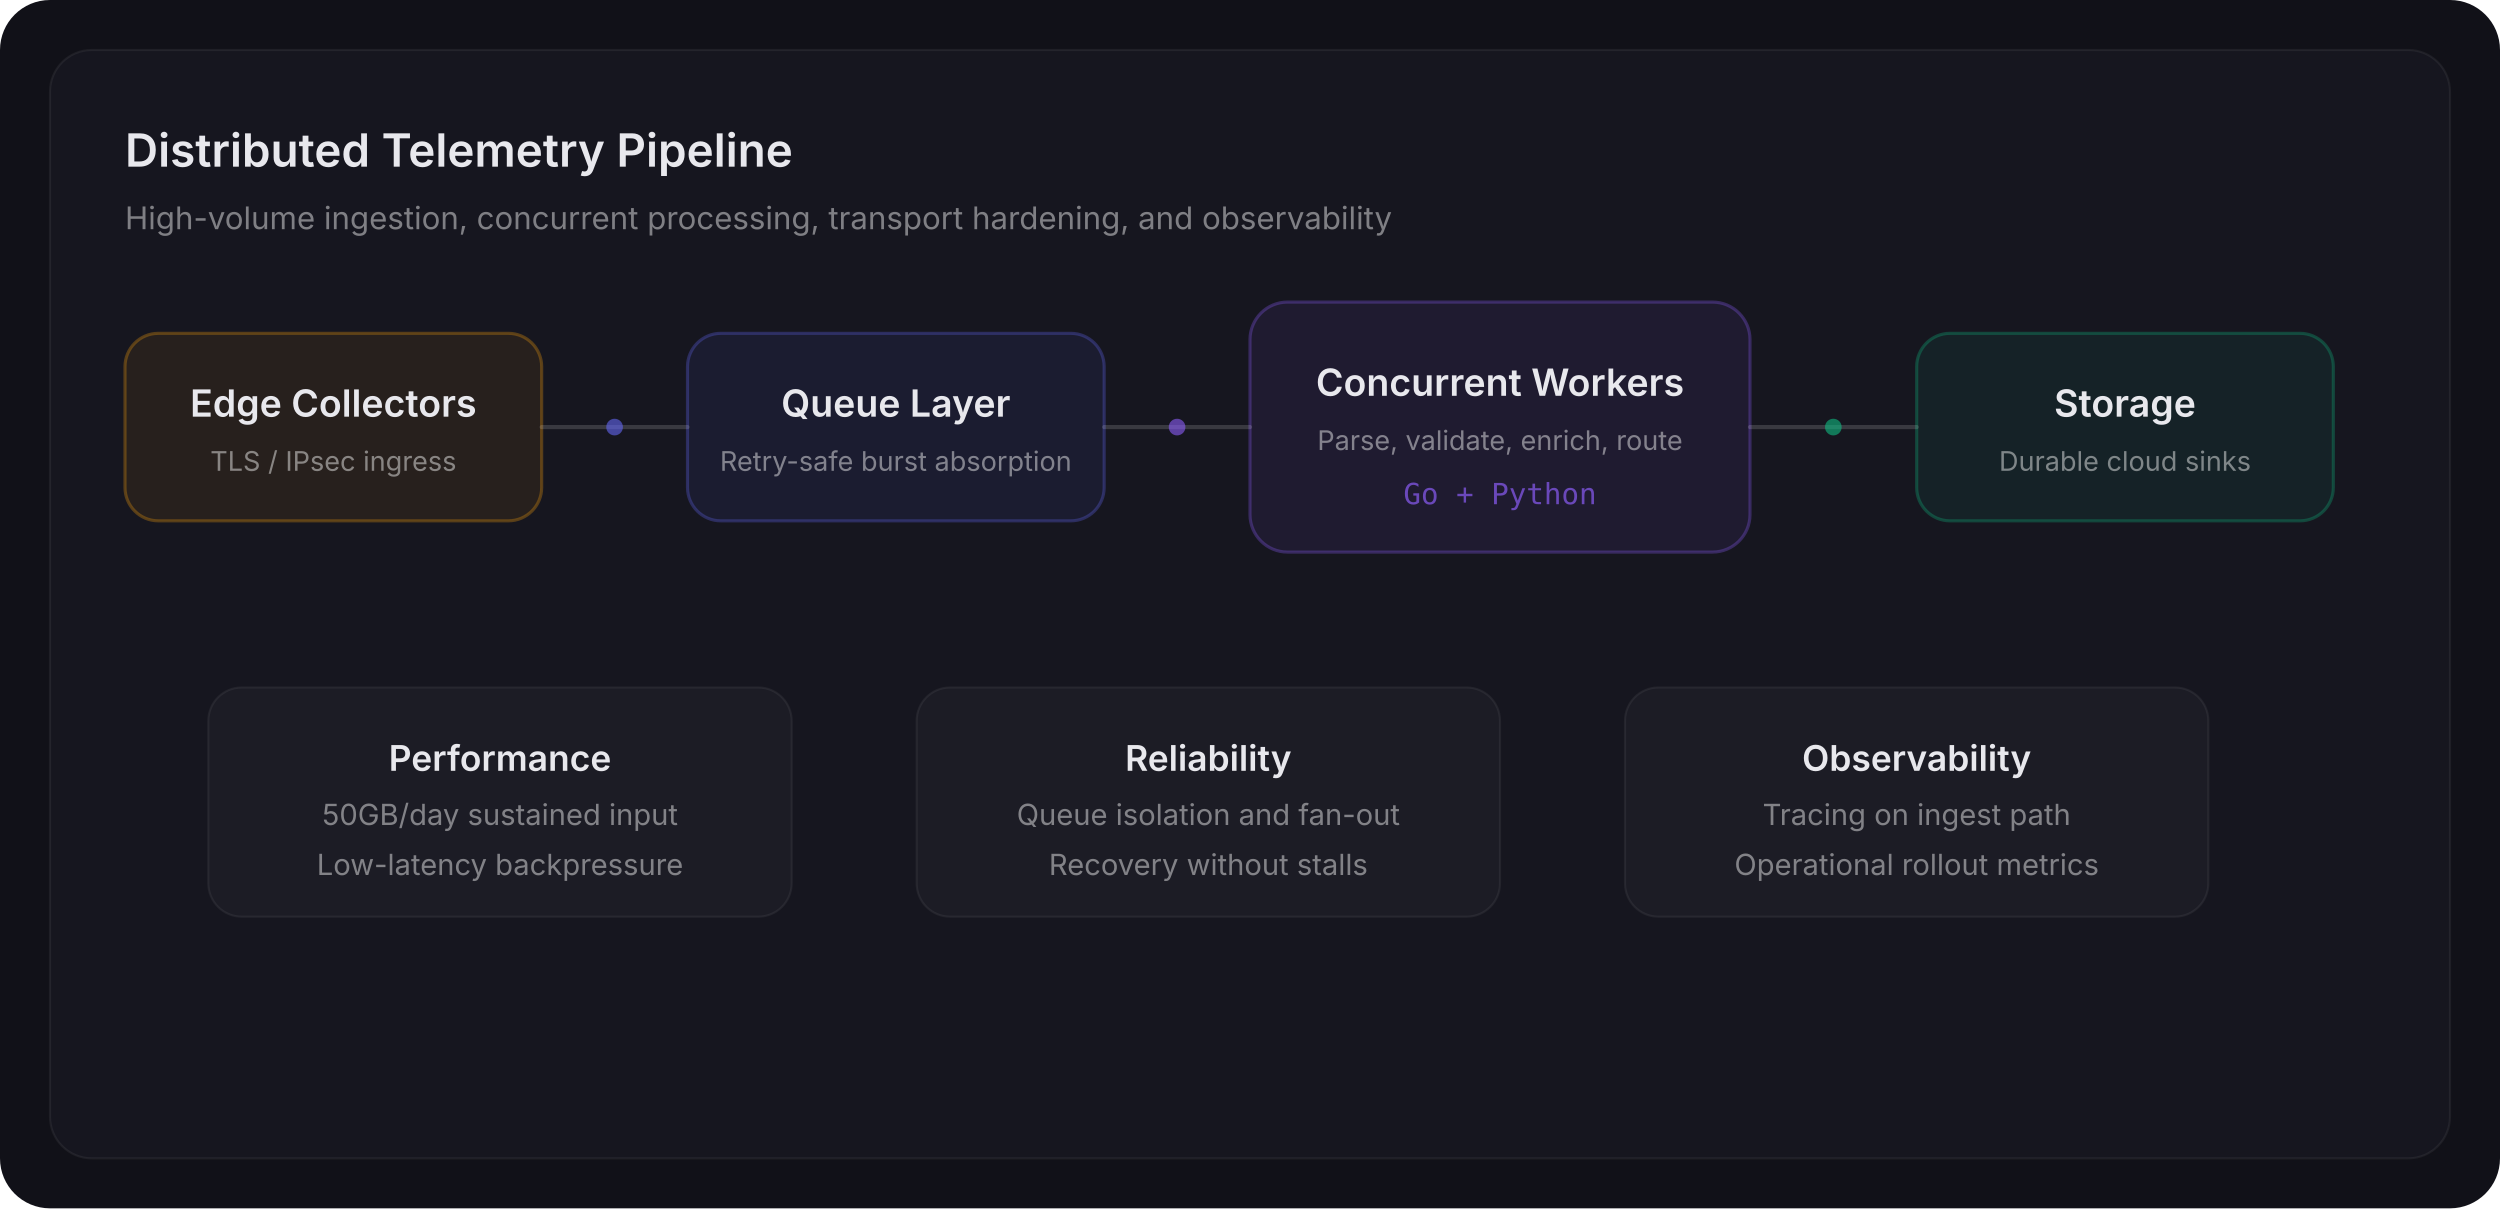
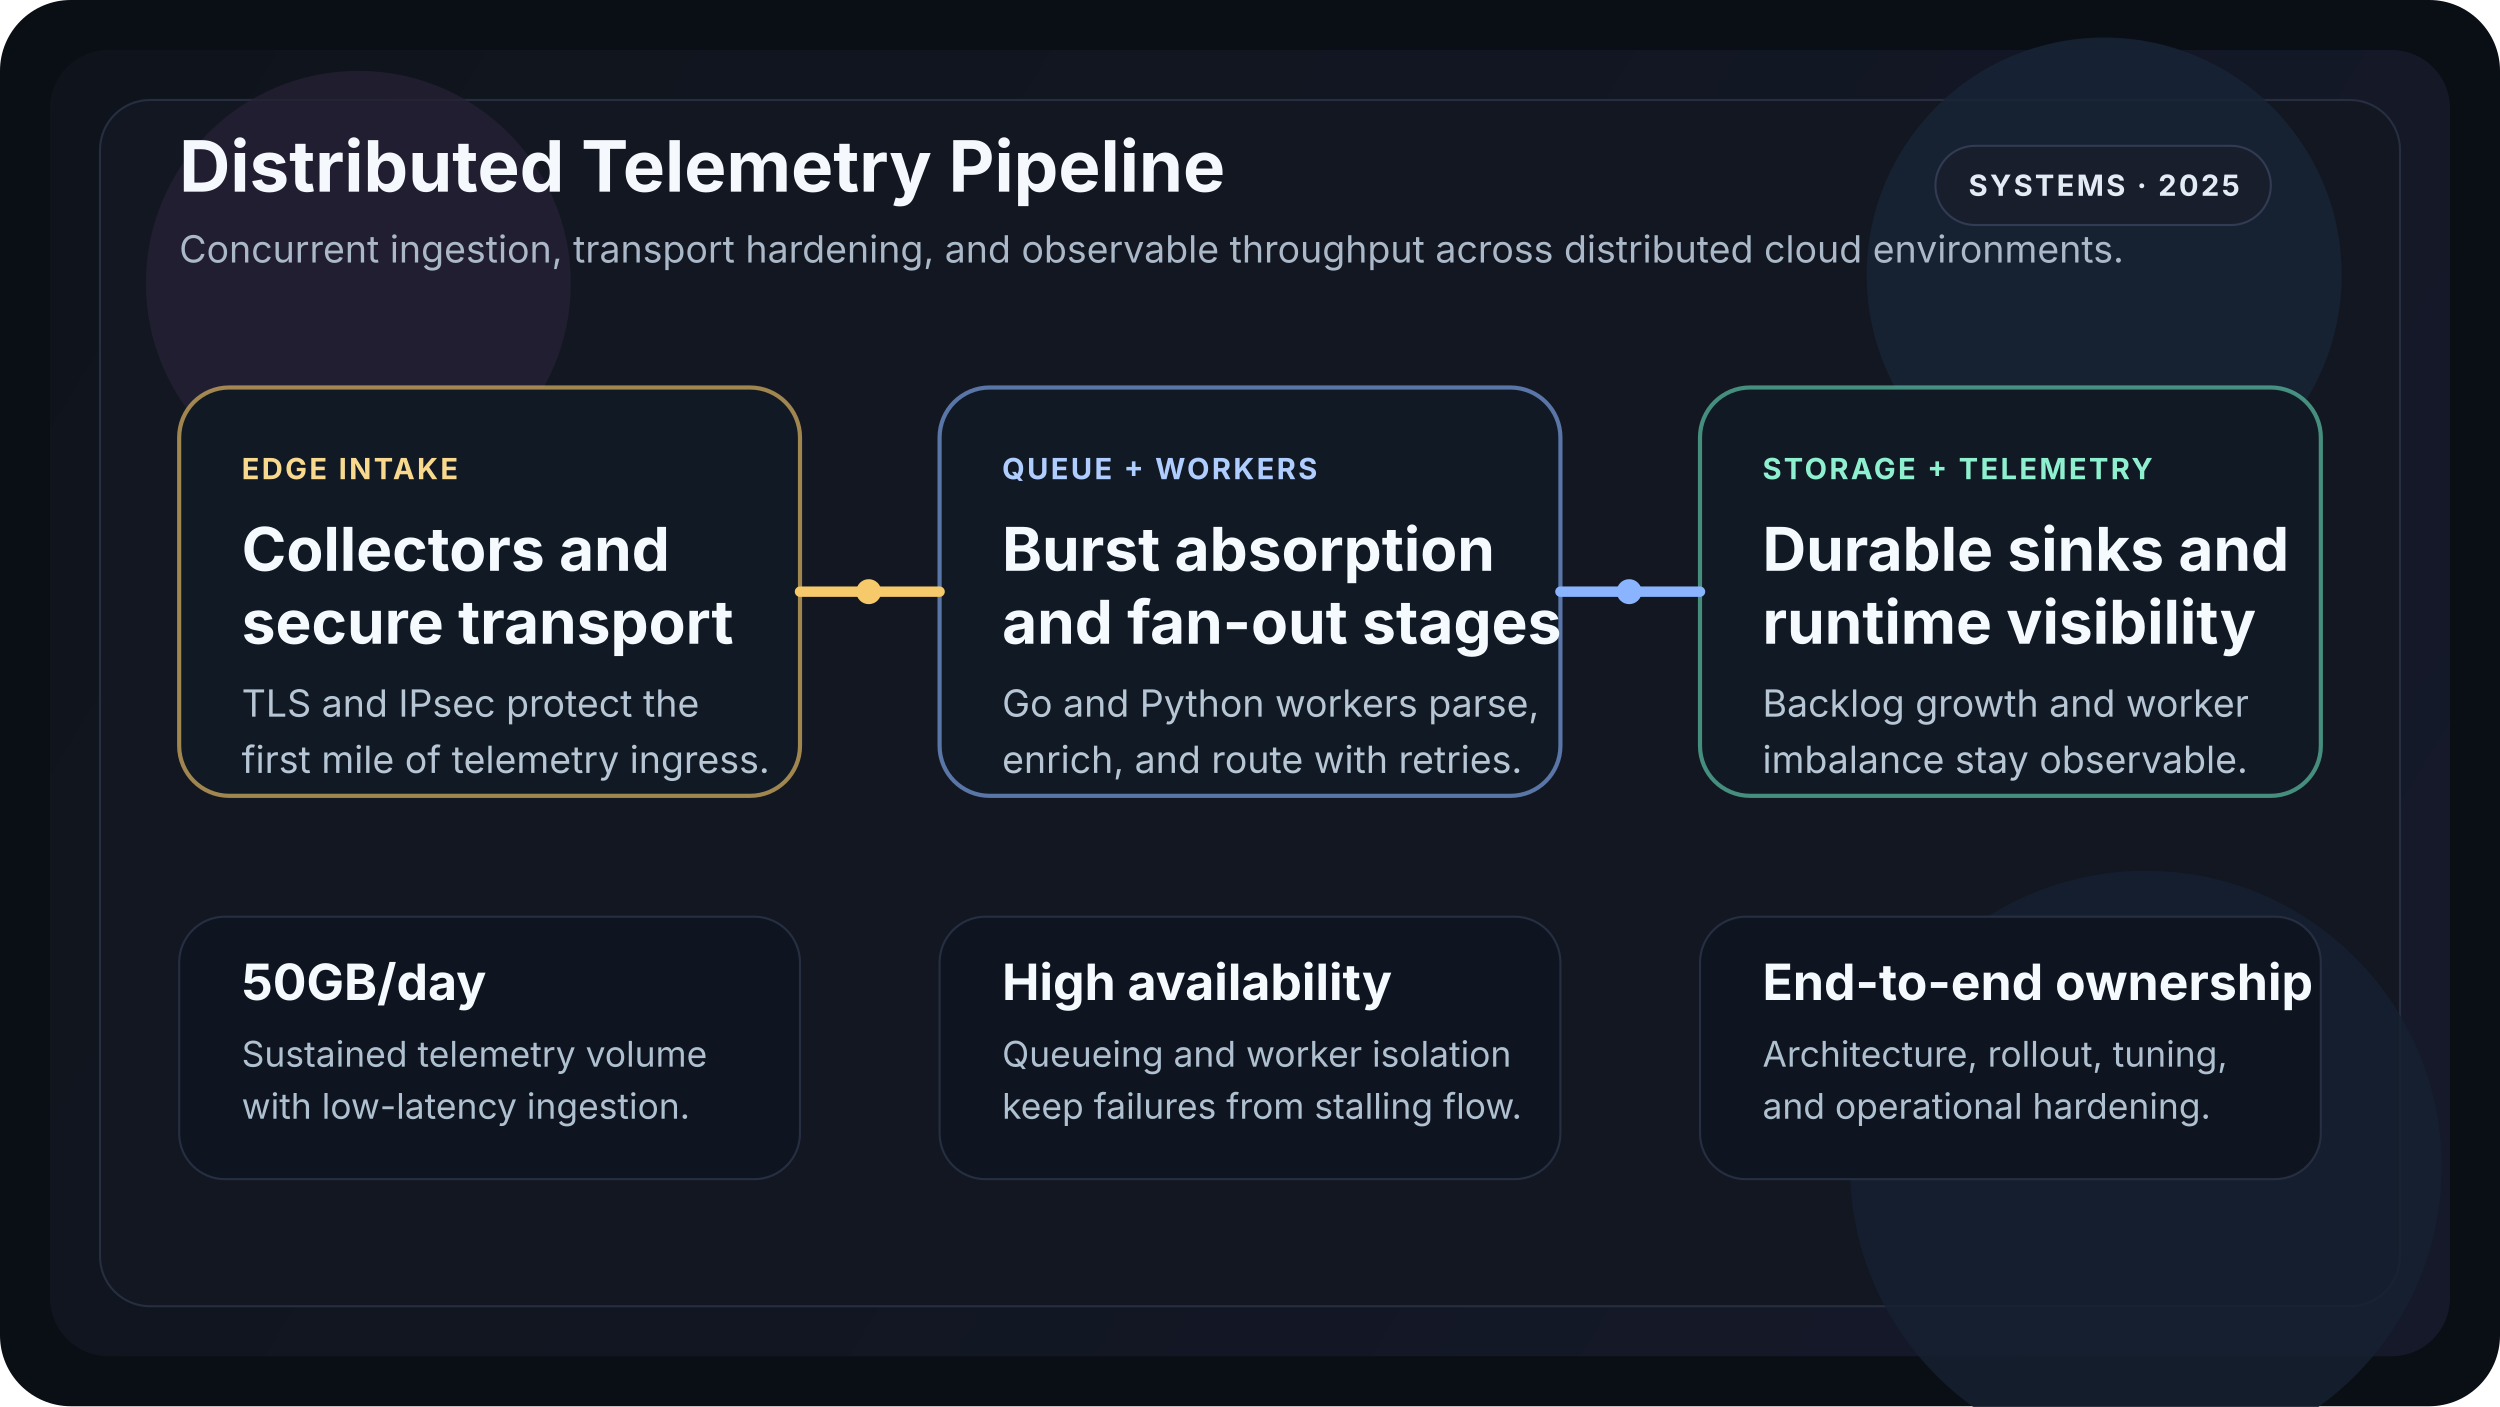
- <svg xmlns="http://www.w3.org/2000/svg" viewBox="0 0 1200 580" fill="none">
-   <rect width="1200" height="580" rx="24" fill="#111118" />
-   <rect x="24" y="24" width="1152" height="532" rx="20" fill="#16161f" stroke="rgba(255,255,255,0.06)" />
-   <text x="60" y="80" fill="#e8e8ed" font-family="Inter, system-ui, sans-serif" font-size="22" font-weight="600">Distributed Telemetry Pipeline</text>
-   <text x="60" y="110" fill="rgba(255,255,255,0.45)" font-family="Inter, system-ui, sans-serif" font-size="15">High-volume ingestion, concurrent processing, transport hardening, and observability</text>
-   <rect x="60" y="160" width="200" height="90" rx="16" fill="rgba(245,158,11,0.08)" stroke="rgba(245,158,11,0.3)" stroke-width="1.5" />
-   <text x="160" y="200" text-anchor="middle" fill="#e8e8ed" font-family="Inter, system-ui, sans-serif" font-size="18" font-weight="600">Edge Collectors</text>
-   <text x="160" y="226" text-anchor="middle" fill="rgba(255,255,255,0.45)" font-family="Inter, system-ui, sans-serif" font-size="13">TLS / IPsec ingress</text>
-   <rect x="330" y="160" width="200" height="90" rx="16" fill="rgba(99,102,241,0.08)" stroke="rgba(99,102,241,0.3)" stroke-width="1.5" />
-   <text x="430" y="200" text-anchor="middle" fill="#e8e8ed" font-family="Inter, system-ui, sans-serif" font-size="18" font-weight="600">Queue Layer</text>
-   <text x="430" y="226" text-anchor="middle" fill="rgba(255,255,255,0.45)" font-family="Inter, system-ui, sans-serif" font-size="13">Retry-safe burst absorption</text>
-   <rect x="600" y="145" width="240" height="120" rx="18" fill="rgba(139,92,246,0.08)" stroke="rgba(139,92,246,0.3)" stroke-width="1.5" />
-   <text x="720" y="190" text-anchor="middle" fill="#e8e8ed" font-family="Inter, system-ui, sans-serif" font-size="18" font-weight="600">Concurrent Workers</text>
-   <text x="720" y="216" text-anchor="middle" fill="rgba(255,255,255,0.45)" font-family="Inter, system-ui, sans-serif" font-size="13">Parse, validate, enrich, route</text>
-   <text x="720" y="242" text-anchor="middle" fill="rgba(139,92,246,0.7)" font-family="SF Mono, monospace" font-size="14">Go + Python</text>
-   <rect x="920" y="160" width="200" height="90" rx="16" fill="rgba(16,185,129,0.08)" stroke="rgba(16,185,129,0.3)" stroke-width="1.5" />
-   <text x="1020" y="200" text-anchor="middle" fill="#e8e8ed" font-family="Inter, system-ui, sans-serif" font-size="18" font-weight="600">Storage</text>
-   <text x="1020" y="226" text-anchor="middle" fill="rgba(255,255,255,0.45)" font-family="Inter, system-ui, sans-serif" font-size="13">Durable cloud sinks</text>
-   <path d="M260 205H330" stroke="rgba(255,255,255,0.15)" stroke-width="2" stroke-linecap="round" />
-   <path d="M530 205H600" stroke="rgba(255,255,255,0.15)" stroke-width="2" stroke-linecap="round" />
-   <path d="M840 205H920" stroke="rgba(255,255,255,0.15)" stroke-width="2" stroke-linecap="round" />
-   <circle cx="295" cy="205" r="4" fill="rgba(99,102,241,0.6)" />
-   <circle cx="565" cy="205" r="4" fill="rgba(139,92,246,0.6)" />
-   <circle cx="880" cy="205" r="4" fill="rgba(16,185,129,0.6)" />
-   <rect x="100" y="330" width="280" height="110" rx="16" fill="rgba(255,255,255,0.03)" stroke="rgba(255,255,255,0.06)" />
-   <text x="240" y="370" text-anchor="middle" fill="#e8e8ed" font-family="Inter, system-ui, sans-serif" font-size="17" font-weight="600">Performance</text>
-   <text x="240" y="396" text-anchor="middle" fill="rgba(255,255,255,0.45)" font-family="Inter, system-ui, sans-serif" font-size="14">50GB/day sustained input</text>
-   <text x="240" y="420" text-anchor="middle" fill="rgba(255,255,255,0.45)" font-family="Inter, system-ui, sans-serif" font-size="14">Low-latency backpressure</text>
-   <rect x="440" y="330" width="280" height="110" rx="16" fill="rgba(255,255,255,0.03)" stroke="rgba(255,255,255,0.06)" />
-   <text x="580" y="370" text-anchor="middle" fill="#e8e8ed" font-family="Inter, system-ui, sans-serif" font-size="17" font-weight="600">Reliability</text>
-   <text x="580" y="396" text-anchor="middle" fill="rgba(255,255,255,0.45)" font-family="Inter, system-ui, sans-serif" font-size="14">Queue isolation and fan-out</text>
-   <text x="580" y="420" text-anchor="middle" fill="rgba(255,255,255,0.45)" font-family="Inter, system-ui, sans-serif" font-size="14">Recovery without stalls</text>
-   <rect x="780" y="330" width="280" height="110" rx="16" fill="rgba(255,255,255,0.03)" stroke="rgba(255,255,255,0.06)" />
-   <text x="920" y="370" text-anchor="middle" fill="#e8e8ed" font-family="Inter, system-ui, sans-serif" font-size="17" font-weight="600">Observability</text>
-   <text x="920" y="396" text-anchor="middle" fill="rgba(255,255,255,0.45)" font-family="Inter, system-ui, sans-serif" font-size="14">Tracing on ingest path</text>
-   <text x="920" y="420" text-anchor="middle" fill="rgba(255,255,255,0.45)" font-family="Inter, system-ui, sans-serif" font-size="14">Operational rollout metrics</text>
+ <svg xmlns="http://www.w3.org/2000/svg" width="1200" height="675" viewBox="0 0 1200 675" fill="none" role="img" aria-labelledby="title desc">
+   <defs>
+     <linearGradient id="bg-pipeline" x1="80" y1="30" x2="1110" y2="650" gradientUnits="userSpaceOnUse">
+       <stop stop-color="#0F141C" />
+       <stop offset="1" stop-color="#15192A" />
+     </linearGradient>
+   </defs>
+   <rect width="1200" height="675" rx="34" fill="#0A0E15" />
+   <rect x="24" y="24" width="1152" height="627" rx="28" fill="url(#bg-pipeline)" />
+   <rect x="48" y="48" width="1104" height="579" rx="24" fill="#121722" stroke="#262E40" />
+   <circle cx="172" cy="136" r="102" fill="#242034" fill-opacity="0.75" />
+   <circle cx="1010" cy="132" r="114" fill="#182536" fill-opacity="0.82" />
+   <circle cx="1030" cy="560" r="142" fill="#162031" fill-opacity="0.85" />
+   <text x="86" y="92" fill="#F5F8FC" font-family="Inter, Arial, sans-serif" font-size="34" font-weight="700">Distributed Telemetry Pipeline</text>
+   <text x="86" y="126" fill="#AAB8C8" font-family="Inter, Arial, sans-serif" font-size="18">Concurrent ingestion, transport hardening, and observable throughput across distributed cloud environments.</text>
+   <rect x="929" y="70" width="161" height="38" rx="19" fill="#181E2B" stroke="#313B53" />
+   <text x="1010" y="94" text-anchor="middle" fill="#E3ECF5" font-family="Inter, Arial, sans-serif" font-size="14" font-weight="700" letter-spacing="0.08em">SYSTEMS · 2025</text>
+   <rect x="86" y="186" width="298" height="196" rx="24" fill="#111924" stroke="#F6C96A" stroke-opacity="0.62" stroke-width="2" />
+   <rect x="451" y="186" width="298" height="196" rx="24" fill="#111924" stroke="#8AB4FF" stroke-opacity="0.6" stroke-width="2" />
+   <rect x="816" y="186" width="298" height="196" rx="24" fill="#111924" stroke="#6BE3BF" stroke-opacity="0.58" stroke-width="2" />
+   <text x="116" y="230" fill="#F8D98E" font-family="Inter, Arial, sans-serif" font-size="14" font-weight="700" letter-spacing="0.08em">EDGE INTAKE</text>
+   <text x="116" y="274" fill="#F5FAFF" font-family="Inter, Arial, sans-serif" font-size="29" font-weight="700">Collectors and</text>
+   <text x="116" y="309" fill="#F5FAFF" font-family="Inter, Arial, sans-serif" font-size="29" font-weight="700">secure transport</text>
+   <text x="116" y="344" fill="#B7C6D5" font-family="Inter, Arial, sans-serif" font-size="18">TLS and IPsec protect the</text>
+   <text x="116" y="371" fill="#B7C6D5" font-family="Inter, Arial, sans-serif" font-size="18">first mile of telemetry ingress.</text>
+   <text x="481" y="230" fill="#B0CDFF" font-family="Inter, Arial, sans-serif" font-size="14" font-weight="700" letter-spacing="0.08em">QUEUE + WORKERS</text>
+   <text x="481" y="274" fill="#F5FAFF" font-family="Inter, Arial, sans-serif" font-size="29" font-weight="700">Burst absorption</text>
+   <text x="481" y="309" fill="#F5FAFF" font-family="Inter, Arial, sans-serif" font-size="29" font-weight="700">and fan-out stages</text>
+   <text x="481" y="344" fill="#B7C6D5" font-family="Inter, Arial, sans-serif" font-size="18">Go and Python workers parse,</text>
+   <text x="481" y="371" fill="#B7C6D5" font-family="Inter, Arial, sans-serif" font-size="18">enrich, and route with retries.</text>
+   <text x="846" y="230" fill="#8EF0CF" font-family="Inter, Arial, sans-serif" font-size="14" font-weight="700" letter-spacing="0.08em">STORAGE + TELEMETRY</text>
+   <text x="846" y="274" fill="#F5FAFF" font-family="Inter, Arial, sans-serif" font-size="29" font-weight="700">Durable sinks and</text>
+   <text x="846" y="309" fill="#F5FAFF" font-family="Inter, Arial, sans-serif" font-size="29" font-weight="700">runtime visibility</text>
+   <text x="846" y="344" fill="#B7C6D5" font-family="Inter, Arial, sans-serif" font-size="18">Backlog growth and worker</text>
+   <text x="846" y="371" fill="#B7C6D5" font-family="Inter, Arial, sans-serif" font-size="18">imbalance stay observable.</text>
+   <path d="M384 284H451" stroke="#F6C96A" stroke-width="5" stroke-linecap="round" />
+   <path d="M749 284H816" stroke="#8AB4FF" stroke-width="5" stroke-linecap="round" />
+   <circle cx="417" cy="284" r="6" fill="#F6C96A" />
+   <circle cx="782" cy="284" r="6" fill="#8AB4FF" />
+   <rect x="86" y="440" width="298" height="126" rx="22" fill="#0F1520" stroke="#262F42" />
+   <rect x="451" y="440" width="298" height="126" rx="22" fill="#0F1520" stroke="#262F42" />
+   <rect x="816" y="440" width="298" height="126" rx="22" fill="#0F1520" stroke="#262F42" />
+   <text x="116" y="480" fill="#F5FAFF" font-family="Inter, Arial, sans-serif" font-size="24" font-weight="700">50GB/day</text>
+   <text x="116" y="512" fill="#AFC1D0" font-family="Inter, Arial, sans-serif" font-size="17">Sustained telemetry volume</text>
+   <text x="116" y="537" fill="#AFC1D0" font-family="Inter, Arial, sans-serif" font-size="17">with low-latency ingestion.</text>
+   <text x="481" y="480" fill="#F5FAFF" font-family="Inter, Arial, sans-serif" font-size="24" font-weight="700">High availability</text>
+   <text x="481" y="512" fill="#AFC1D0" font-family="Inter, Arial, sans-serif" font-size="17">Queueing and worker isolation</text>
+   <text x="481" y="537" fill="#AFC1D0" font-family="Inter, Arial, sans-serif" font-size="17">keep failures from stalling flow.</text>
+   <text x="846" y="480" fill="#F5FAFF" font-family="Inter, Arial, sans-serif" font-size="24" font-weight="700">End-to-end ownership</text>
+   <text x="846" y="512" fill="#AFC1D0" font-family="Inter, Arial, sans-serif" font-size="17">Architecture, rollout, tuning,</text>
+   <text x="846" y="537" fill="#AFC1D0" font-family="Inter, Arial, sans-serif" font-size="17">and operational hardening.</text>
</svg>
